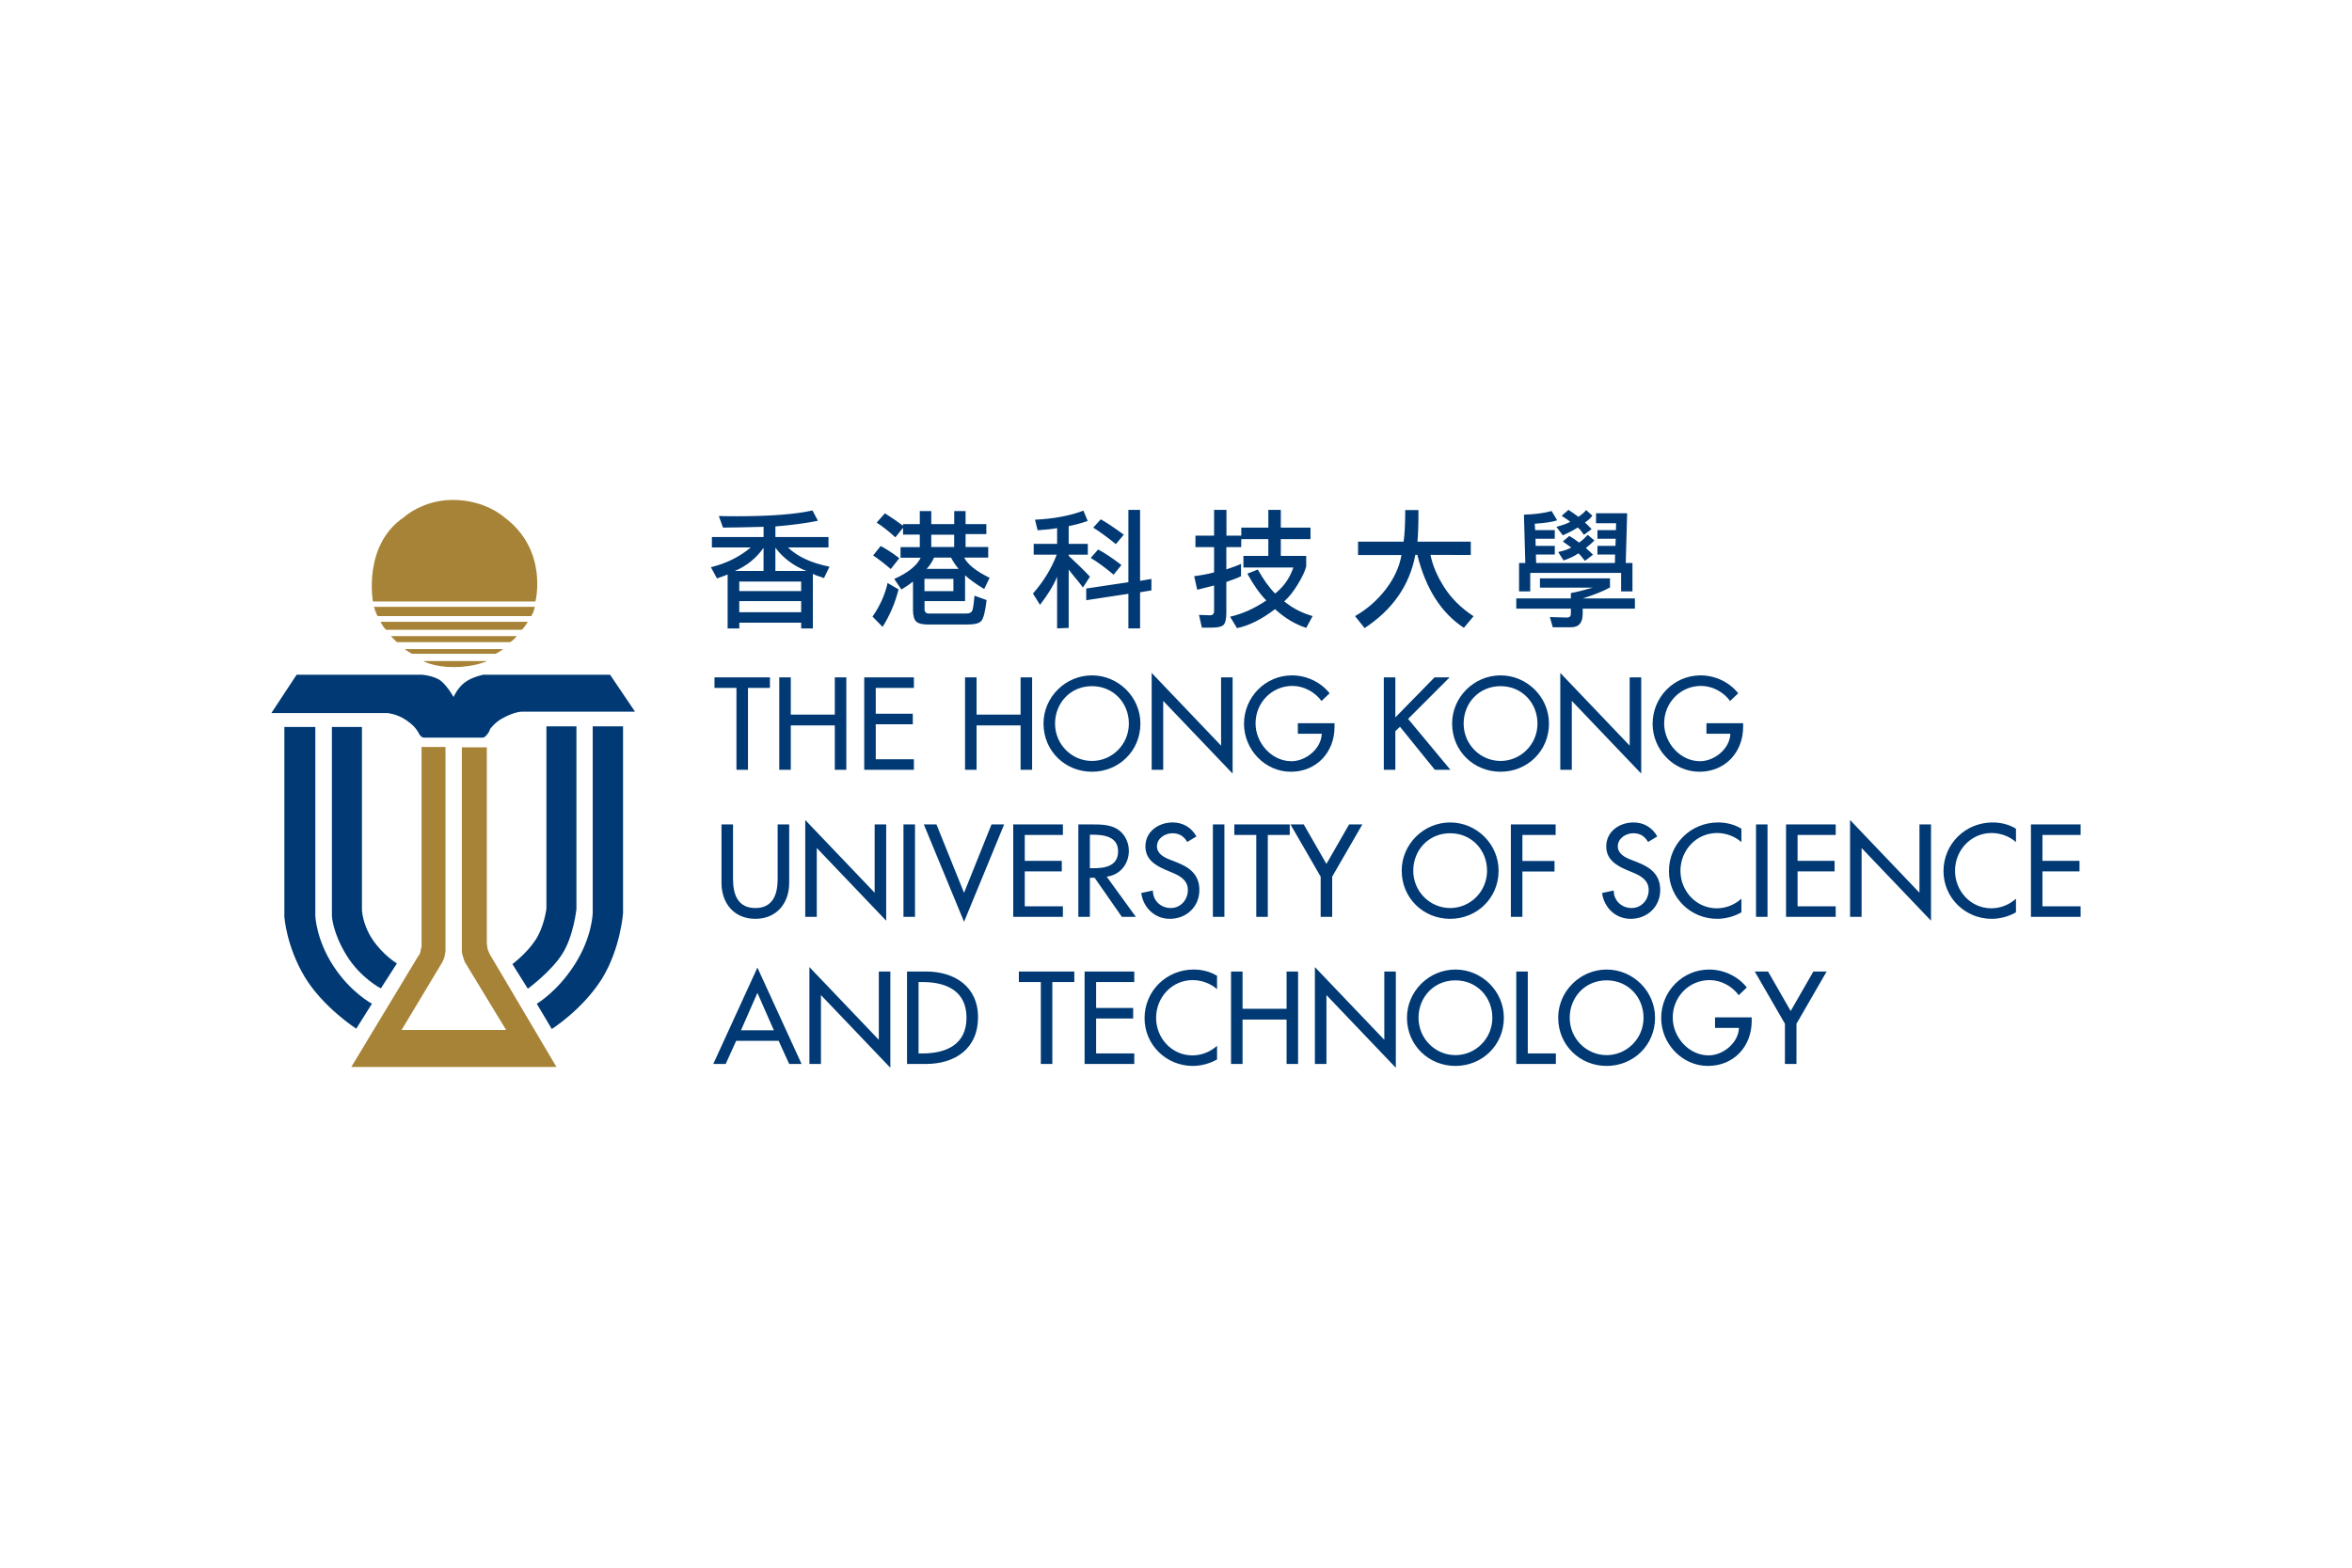
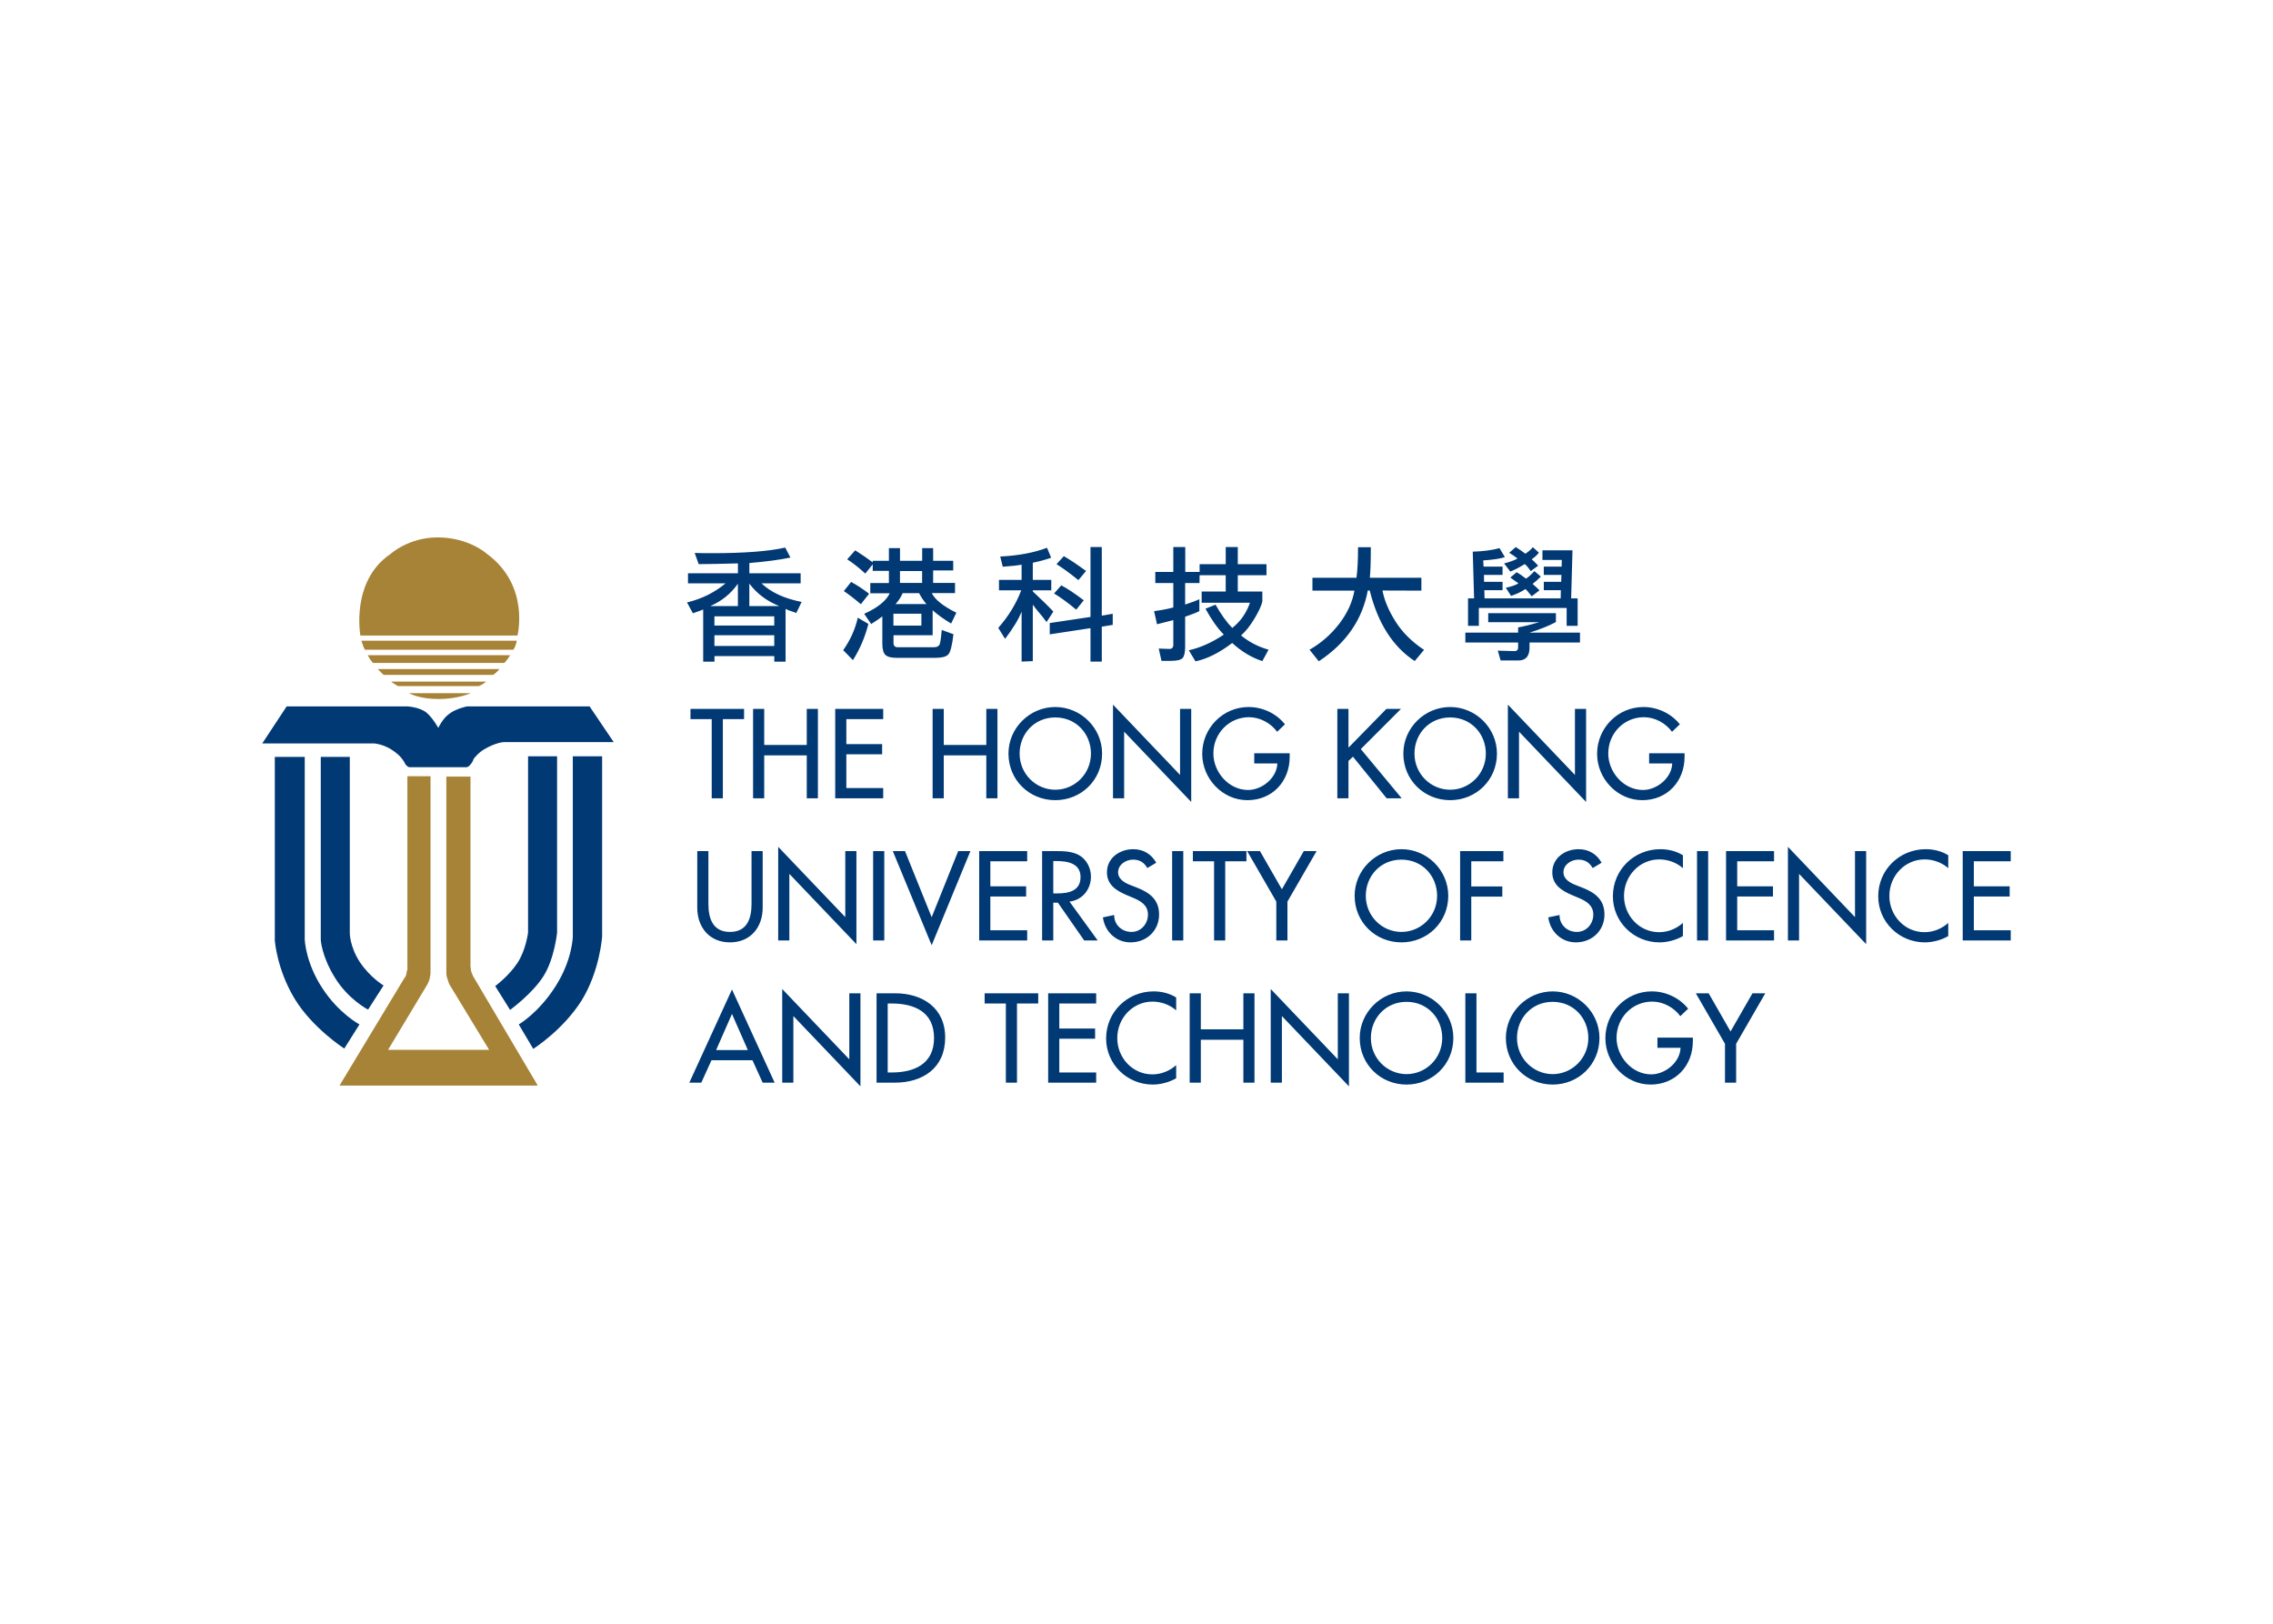
- <svg xmlns="http://www.w3.org/2000/svg" height="800" width="1200" viewBox="-46.268 -24.208 400.99 145.248">
+ <svg xmlns="http://www.w3.org/2000/svg" height="1000" width="1400" viewBox="-46.268 -24.208 400.99 145.248">
  <path d="M44.283 19.817c.457-.571.617-1.592.617-1.592H17.485s.339 1.131.625 1.592zm-1.593 2.326c.51-.454 1.029-1.363 1.029-1.363H18.616s.282.682.911 1.363zm-1.98 2.104c.621-.339 1.131-1.025 1.131-1.025H20.38s.511.571 1.016 1.025zm-2.506 1.987c.621-.233 1.307-.799 1.307-.799H22.769s0 .123 1.188.799zm-12.321 1.245s1.763 1.03 5.225 1.03c3.466 0 5.674-1.03 5.674-1.03z" fill="#A78337" />
  <path d="M25.601 29.81s2.103.11 3.344 1.075c1.196 1.027 2.106 2.726 2.106 2.726s.739-1.637 1.935-2.493c1.188-.916 3.123-1.308 3.123-1.308h21.633L62 36.113H42.576s-1.36.055-3.405 1.255c-1.082.615-1.882 1.696-1.882 1.696s-.159.512-.392.79c-.229.29-.4.521-.677.627-.29.123-.229.055-.229.055H25.883s-.409-.161-.621-.51c-.229-.339-.061-.222-.285-.5-.171-.282-.572-1.028-2.103-2.048-1.588-1.033-3.124-1.136-3.124-1.136H0l4.303-6.532z" fill="#003974" />
  <path d="M10.321 38.722V70.97s.115 2.85 2.502 6.704c2.384 3.861 5.842 5.625 5.842 5.625l2.73-4.258s-2.379-1.425-4.2-4.152c-1.755-2.718-1.755-5.054-1.755-5.054V38.722zm36.57-.111V69.72s-.396 3.127-1.874 5.34c-1.478 2.271-3.923 4.09-3.923 4.09l2.625 4.198s3.968-2.891 5.895-5.961c1.935-3.062 2.396-7.667 2.396-7.667V38.611z" fill="#003974" />
  <path d="M2.213 38.722v32.367s.335 5.001 3.454 10.222c3.135 5.217 8.802 8.855 8.802 8.855l2.674-4.255s-3.637-1.931-6.528-6.368c-2.964-4.482-3.123-8.573-3.123-8.573V38.722z" fill="#003974" />
  <path d="M25.601 42.128v34.183s-.126.117-.167.62c-.061.518-.4.861-.4.861l-11.41 18.905h34.978l-11.418-19.31-.338-.857-.115-.902V42.189h-4.258v34.7s0 .499.171.903c.106.399.343 1.017.343 1.017l7.034 11.581H22.192l6.924-11.524s.229-.396.4-.964c.118-.514.167-1.013.167-1.013V42.128z" fill="#A78337" />
  <path d="M54.783 38.611V70.41s-.049 4.087-3.062 8.799c-3.008 4.718-6.475 6.702-6.475 6.702l2.56 4.312s5.217-3.294 8.516-8.516c3.237-5.226 3.633-11.297 3.633-11.297V38.611z" fill="#003974" />
  <path d="M17.31 17.315s-1.755-9.59 5.283-14.367c0 0 3.18-2.948 8.34-2.948 5.515 0 8.688 2.892 8.688 2.892 7.667 5.616 5.397 14.423 5.397 14.423z" fill="#A78337" />
  <path d="M92.318 12.608v9.311h-1.992v-.986H79.779v.986h-1.995v-9.202c-.355.157-.963.38-1.82.666l-1.031-1.909c2.602-.629 4.868-1.752 6.797-3.368h-6.626v-1.78h8.812v-1.74c-3.217.085-5.524.131-6.924.131l-.708-1.974c.814.029 1.823.042 3.023.042 5.703 0 10.018-.328 12.948-.988l.922 1.76c-1.945.4-4.36.723-7.247.966v1.802h9.048v1.78h-6.905c1.629 1.572 3.988 2.666 7.077 3.282l-.945 1.952c-.285-.131-.6-.245-.943-.343-.342-.102-.658-.229-.944-.388zm-13.3-.491h4.891V8.169c-1.245 1.773-2.875 3.087-4.891 3.948zm11.304 1.8H79.769v1.63h10.553zM79.769 19.15h10.553v-1.889H79.769zm6.156-11.002v3.968h5.297c-2.188-.86-3.954-2.182-5.297-3.968zm21 7.109c-.585 2.319-1.494 4.449-2.723 6.393l-1.717-1.759c1.26-1.786 2.117-3.695 2.574-5.725zm-1.329-3.474c-1.159-.985-2.159-1.757-3.002-2.314l1.286-1.61c1.017.544 2.074 1.238 3.174 2.079zm2.097-7.656h2.854V1.896h1.959v2.232h3.911V1.896h1.935v2.232h3.539v1.694h-3.539v2.209h3.86v1.8h-4.097c.571 1.16 2.017 2.311 4.333 3.454l-.923 1.909c-1.315-.787-2.403-1.566-3.259-2.338v4.397h-6.906v1.372c0 .5.251.751.751.751h6.369c.6 0 .957-.222 1.071-.666.115-.457.223-1.25.323-2.38l2.06.751c-.229 1.987-.537 3.181-.923 3.581-.372.388-1.108.58-2.208.58h-6.948c-.916 0-1.56-.171-1.931-.514-.356-.357-.535-1.022-.535-1.994v-4.805c-.359.299-1.016.751-1.973 1.352l-1.224-1.803c2.374-1.071 3.875-2.279 4.503-3.625h-3.431v-1.8h3.282V5.907h-2.854V4.749l-1.309 1.629c-1.172-1.071-2.237-1.908-3.195-2.508l1.415-1.588c1.217.773 2.246 1.479 3.089 2.124v-.279zm3.651 9.33v2.103h4.934v-2.103zm1.631-3.625c-.316.731-.736 1.375-1.266 1.931h5.468c-.471-.528-.908-1.171-1.308-1.931zm-.473-3.903v2.102h3.905V5.929zM133.96 4.81c-.756.144-1.864.266-3.325.364l-.449-1.8c3.202-.156 5.954-.671 8.256-1.544l.729 1.76c-1.029.356-2.109.65-3.238.879v3.025h3.259v1.844h-3.259v.193c1.6 1.486 2.809 2.674 3.625 3.56l-1.201 1.845c-.431-.6-.857-1.143-1.288-1.63-.373-.443-.751-.922-1.136-1.437v9.953l-1.974.085V13.09c-.542 1.372-1.516 2.975-2.917 4.805l-1.202-1.931c1.802-2.046 3.153-4.254 4.053-6.627h-3.925V7.493h3.99V4.81zm4.963 12.292v-1.995l7.186-1.074V1.7h1.993v12.099l1.932-.323v1.953l-1.932.321v6.156h-1.993v-5.898zm4.669-4.355c-1.473-1.229-2.774-2.18-3.903-2.854l1.266-1.437c1.071.559 2.394 1.437 3.969 2.64zm.385-5.213c-1.585-1.271-2.874-2.208-3.86-2.809l1.287-1.416c.931.517 2.238 1.388 3.925 2.616zm21.363.517h-2.531v3.793c1.144-.372 1.98-.686 2.506-.943v2.102c-.44.244-1.277.572-2.506.987v5.255c0 1.015-.146 1.686-.433 2.017-.302.343-.979.514-2.041.514h-1.698l-.49-2.168 1.862.066c.474 0 .71-.237.71-.708v-4.375c-1.217.314-2.173.558-2.874.729l-.517-2.318c1.243-.156 2.373-.371 3.391-.642V8.051h-3.175V6.096h3.175V1.7h2.11v4.396h2.531V4.725h4.609V1.7h2.126v3.025h5.063v1.952h-5.063v2.874h4.332v1.78c-.188.774-.657 1.78-1.412 3.025-.747 1.245-1.527 2.225-2.343 2.939 1.433 1.172 3.044 2.009 4.85 2.509l-1.095 2.017c-1.887-.615-3.658-1.681-5.319-3.196-2.258 1.728-4.417 2.81-6.479 3.239l-1.176-1.951c2.058-.459 4.114-1.38 6.173-2.768-1.099-1.115-2.181-2.638-3.233-4.568l1.78-.708c.983 1.745 1.967 3.111 2.955 4.096 1.462-1.157 2.498-2.638 3.111-4.439h-8.517V9.55h4.246V6.676h-4.609zm32.28 1.318c.331 1.745 1.103 3.573 2.315 5.491 1.217 1.916 2.891 3.574 5.021 4.977l-1.648 1.973c-3.862-2.531-6.507-6.679-7.937-12.44h-.343c-.96 5.162-3.841 9.321-8.646 12.484l-1.629-2.04c2.028-1.157 3.776-2.68 5.233-4.568 1.441-1.886 2.339-3.837 2.683-5.854h-7.402V7.117h7.766c.184-1.302.277-3.095.277-5.384h2.254c0 2.46-.058 4.254-.172 5.384h9.092v2.274zm30.597 4.001v1.564c-1.257.672-2.809 1.294-4.653 1.866h8.9v1.737h-8.9v.879c0 1.53-.653 2.295-1.952 2.295h-3.15l-.495-1.736 2.936.085c.433 0 .646-.215.646-.644v-.879h-9.309V16.8h9.309v-.923c.988-.171 2.237-.477 3.756-.922h-9.03V13.37zm1.896-.923H214.62V15.6h-1.906v-4.847h1.069l-.237-8.237c1.861-.057 3.438-.266 4.72-.622l.947 1.585c-.801.273-2.074.465-3.821.58l.065 1.094h3.347v1.46h-3.282l.021 1.222h3.262v1.48h-3.217l.041 1.437h13.432l.024-1.437h-3.005v-1.48h3.07l.041-1.222h-3.111v-1.46h3.151l.025-1.18h-3.414V2.279h5.3l-.237 8.474h1.144V15.6h-1.935v-3.153zm-7.431-7.722c-.711.457-1.551.895-2.507 1.31l-1.095-1.438c1.201-.329 1.989-.623 2.36-.88-.358-.286-.845-.62-1.462-1.008l1.16-1.008c.56.359 1.127.751 1.697 1.18.613-.414 1.05-.8 1.308-1.157l1.068.965c-.31.429-.734.815-1.265 1.158.285.257.669.637 1.14 1.136l-1.311.966c-.57-.816-.934-1.224-1.093-1.224zm.131 4.397c-.657.457-1.494.857-2.507 1.2l-.923-1.437c.984-.212 1.73-.471 2.229-.772-.285-.213-.767-.556-1.437-1.028l1.114-.943c.274.184.523.343.752.472.273.185.571.406.901.663.425-.269.923-.714 1.479-1.328l1.135.965c-.526.529-1.013.958-1.453 1.286.412.359.82.737 1.221 1.138l-1.376 1.05c-.654-.844-1.037-1.266-1.135-1.266zM81.254 46.019h-1.965V32.053h-3.744v-1.798h9.451v1.798h-3.742zm14.802-9.408v-6.357h1.966v15.764h-1.966V38.45h-7.505v7.569h-1.964V30.254h1.964v6.357zm5.019-6.357h8.467v1.798h-6.503v4.412h6.315v1.797h-6.315v5.959h6.503v1.798h-8.467zm26.656 6.357v-6.357h1.965v15.764h-1.965V38.45h-7.505v7.569h-1.965V30.254h1.965v6.357zm20.427 1.524c0 4.685-3.7 8.218-8.259 8.218s-8.259-3.533-8.259-8.218c0-4.515 3.741-8.215 8.259-8.215 4.515 0 8.259 3.7 8.259 8.215zm-1.967 0c0-3.47-2.591-6.376-6.292-6.376-3.702 0-6.292 2.906-6.292 6.376 0 3.597 2.884 6.376 6.292 6.376 3.407.001 6.292-2.779 6.292-6.376zm3.89-8.634l11.83 12.398V30.254h1.969v16.413l-11.834-12.398v11.75h-1.965zm31.172 8.573v.627c0 4.328-3.054 7.652-7.463 7.652-4.412 0-7.969-3.805-7.969-8.174 0-4.538 3.643-8.259 8.173-8.259 2.45 0 4.875 1.107 6.422 3.054l-1.38 1.315c-1.131-1.547-3.032-2.572-4.956-2.572-3.531 0-6.29 2.864-6.29 6.397 0 3.306 2.718 6.441 6.123 6.441 2.449 0 5.078-2.114 5.164-4.683h-4.078v-1.798zm17.057-7.82h2.572l-7.087 7.087 7.213 8.677h-2.653l-5.94-7.338-.792.752v6.585h-1.967V30.254h1.967v6.835zm19.506 7.881c0 4.685-3.698 8.218-8.255 8.218s-8.259-3.533-8.259-8.218c0-4.515 3.744-8.215 8.259-8.215 4.515 0 8.255 3.7 8.255 8.215zm-1.96 0c0-3.47-2.596-6.376-6.295-6.376s-6.295 2.906-6.295 6.376c0 3.597 2.886 6.376 6.295 6.376 3.405.001 6.295-2.779 6.295-6.376zm3.887-8.634l11.831 12.398V30.254h1.967v16.413l-11.834-12.398v11.75h-1.964zm31.173 8.573v.627c0 4.328-3.055 7.652-7.463 7.652-4.417 0-7.969-3.805-7.969-8.174 0-4.538 3.637-8.259 8.173-8.259 2.45 0 4.875 1.107 6.422 3.054l-1.381 1.315c-1.13-1.547-3.033-2.572-4.955-2.572-3.531 0-6.292 2.864-6.292 6.397 0 3.306 2.72 6.441 6.124 6.441 2.445 0 5.079-2.114 5.164-4.683h-4.077v-1.798zM78.704 55.335v9.307c0 2.572.773 4.952 3.805 4.952s3.805-2.38 3.805-4.952v-9.307h1.966v9.977c0 3.47-2.153 6.124-5.771 6.124-3.617 0-5.771-2.654-5.771-6.124v-9.977zm12.314-.752l11.833 12.399V55.335h1.965V71.75L92.983 59.352v11.749h-1.966V54.583zm18.712 16.518h-1.966V55.335h1.966zm8.362-4.099l4.683-11.667h2.153l-6.836 16.603-6.858-16.603h2.154zm8.384-11.667h8.467v1.8h-6.501v4.413h6.314v1.796h-6.314v5.961h6.501v1.796h-8.467zm20.907 15.766h-2.384l-4.641-6.67h-.815v6.67h-1.966V55.335h2.384c1.402 0 2.905.024 4.161.734 1.316.771 2.068 2.257 2.068 3.764 0 2.254-1.505 4.14-3.783 4.409zm-7.84-8.299h.628c2.005 0 4.182-.381 4.182-2.888 0-2.465-2.344-2.824-4.286-2.824h-.523v5.712zm16.6-4.476c-.584-.983-1.338-1.485-2.53-1.485-1.255 0-2.634.857-2.634 2.236 0 1.238 1.213 1.883 2.196 2.259l1.129.44c2.235.878 3.908 2.11 3.908 4.743 0 2.867-2.215 4.916-5.037 4.916-2.552 0-4.537-1.883-4.872-4.409l1.985-.42c-.021 1.734 1.359 2.987 3.054 2.987 1.695 0 2.906-1.42 2.906-3.074 0-1.689-1.359-2.425-2.719-2.987l-1.087-.458c-1.797-.775-3.428-1.8-3.428-3.997 0-2.551 2.258-4.078 4.642-4.078 1.755 0 3.198.857 4.055 2.385zm6.335 12.775h-1.963V55.335h1.963zm7.401 0h-1.967V57.135h-3.74v-1.8h9.447v1.8h-3.74zm3.868-15.766h2.258l3.87 6.736 3.865-6.736h2.257l-5.143 8.907V71.1h-1.964v-6.858zm35.479 7.882c0 4.684-3.698 8.219-8.258 8.219-4.561 0-8.26-3.535-8.26-8.219 0-4.515 3.744-8.218 8.26-8.218 4.519 0 8.258 3.703 8.258 8.218zm-1.968 0c0-3.469-2.588-6.376-6.29-6.376-3.703 0-6.292 2.907-6.292 6.376 0 3.598 2.883 6.377 6.292 6.377 3.408 0 6.29-2.78 6.29-6.377zm6.026-6.082v4.43h5.476v1.8h-5.476v7.736h-1.967V55.335h7.634v1.8zm21.424 1.191c-.58-.983-1.335-1.485-2.526-1.485-1.254 0-2.634.857-2.634 2.236 0 1.238 1.213 1.883 2.196 2.259l1.127.44c2.237.878 3.911 2.11 3.911 4.743 0 2.867-2.217 4.916-5.038 4.916-2.555 0-4.539-1.883-4.874-4.409l1.988-.42c-.021 1.734 1.359 2.987 3.049 2.987 1.699 0 2.907-1.42 2.907-3.074 0-1.689-1.355-2.425-2.719-2.987l-1.087-.458c-1.795-.775-3.428-1.8-3.428-3.997 0-2.551 2.262-4.078 4.646-4.078 1.756 0 3.196.857 4.054 2.385zm15.914.021c-1.127-1.004-2.677-1.547-4.16-1.547-3.531 0-6.233 2.948-6.233 6.438 0 3.455 2.679 6.401 6.189 6.401 1.551 0 3.033-.587 4.204-1.633v2.319c-1.212.71-2.76 1.11-4.14 1.11-4.494 0-8.214-3.576-8.214-8.132 0-4.662 3.74-8.305 8.382-8.305 1.38 0 2.78.336 3.972 1.07zm4.454 12.754h-1.963V55.335h1.963zm3.156-15.766h8.467v1.8H260.2v4.413h6.311v1.796H260.2v5.961h6.499v1.796h-8.467zm10.916-.752l11.831 12.399V55.335h1.968V71.75l-11.835-12.398v11.749h-1.964zm28.283 3.764c-1.127-1.004-2.675-1.547-4.156-1.547-3.535 0-6.233 2.948-6.233 6.438 0 3.455 2.674 6.401 6.188 6.401 1.547 0 3.033-.587 4.201-1.633v2.319c-1.209.71-2.759 1.11-4.14 1.11-4.491 0-8.214-3.576-8.214-8.132 0-4.662 3.739-8.305 8.386-8.305 1.38 0 2.776.336 3.968 1.07zm2.552-3.012h8.471v1.8h-6.507v4.413h6.318v1.796h-6.318v5.961h6.507v1.796h-8.471zM79.247 92.231l-1.796 3.952h-2.114l7.526-16.436 7.528 16.436h-2.113l-1.798-3.952zm3.616-8.172l-2.8 6.377h5.603zm8.865-4.394l11.833 12.398V80.417h1.966v16.415L93.694 84.434v11.75h-1.966zm16.642.752h3.262c4.83 0 8.845 2.556 8.845 7.802 0 5.372-3.931 7.965-8.908 7.965h-3.199zm1.966 13.97h.69c4.015 0 7.485-1.506 7.485-6.087 0-4.601-3.47-6.083-7.485-6.083h-.69zm22.808 1.797h-1.962V82.217h-3.745v-1.8h9.452v1.8h-3.745zm5.5-15.767h8.468v1.8h-6.503v4.414h6.314v1.796h-6.314v5.96h6.503v1.797h-8.468zm22.581 3.013c-1.131-1.005-2.679-1.547-4.162-1.547-3.533 0-6.229 2.947-6.229 6.438 0 3.453 2.675 6.401 6.187 6.401 1.546 0 3.032-.589 4.204-1.633v2.318c-1.216.71-2.759 1.11-4.143 1.11-4.492 0-8.215-3.576-8.215-8.133 0-4.661 3.741-8.303 8.383-8.303 1.378 0 2.782.335 3.975 1.07zm11.856 3.346v-6.359h1.96v15.767h-1.96v-7.569h-7.507v7.569h-1.964V80.417h1.964v6.359zm4.825-7.111l11.836 12.398V80.417h1.963v16.415l-11.83-12.398v11.75h-1.969zm32.218 8.635c0 4.683-3.698 8.218-8.259 8.218-4.556 0-8.259-3.535-8.259-8.218 0-4.516 3.743-8.218 8.259-8.218 4.52 0 8.259 3.702 8.259 8.218zm-1.962 0c0-3.47-2.593-6.376-6.296-6.376-3.698 0-6.291 2.906-6.291 6.376 0 3.597 2.882 6.377 6.291 6.377 3.408 0 6.296-2.781 6.296-6.377zm6.041 6.087h4.789v1.797h-6.753V80.417h1.964zm21.698-6.087c0 4.683-3.698 8.218-8.255 8.218-4.556 0-8.258-3.535-8.258-8.218 0-4.516 3.743-8.218 8.258-8.218 4.516 0 8.255 3.702 8.255 8.218zm-1.964 0c0-3.47-2.592-6.376-6.291-6.376-3.703 0-6.295 2.906-6.295 6.376 0 3.597 2.887 6.377 6.295 6.377 3.405 0 6.291-2.781 6.291-6.377zm18.44-.061v.628c0 4.327-3.054 7.65-7.463 7.65-4.409 0-7.969-3.805-7.969-8.173 0-4.54 3.642-8.263 8.178-8.263 2.445 0 4.87 1.111 6.422 3.054l-1.381 1.318c-1.131-1.548-3.037-2.571-4.955-2.571-3.536 0-6.295 2.861-6.295 6.396 0 3.307 2.718 6.442 6.122 6.442 2.45 0 5.084-2.115 5.169-4.687h-4.078v-1.796h6.25zm.523-7.822h2.262l3.862 6.735 3.87-6.735h2.262l-5.145 8.908v6.858h-1.967v-6.858z" fill="#003974" />
</svg>
